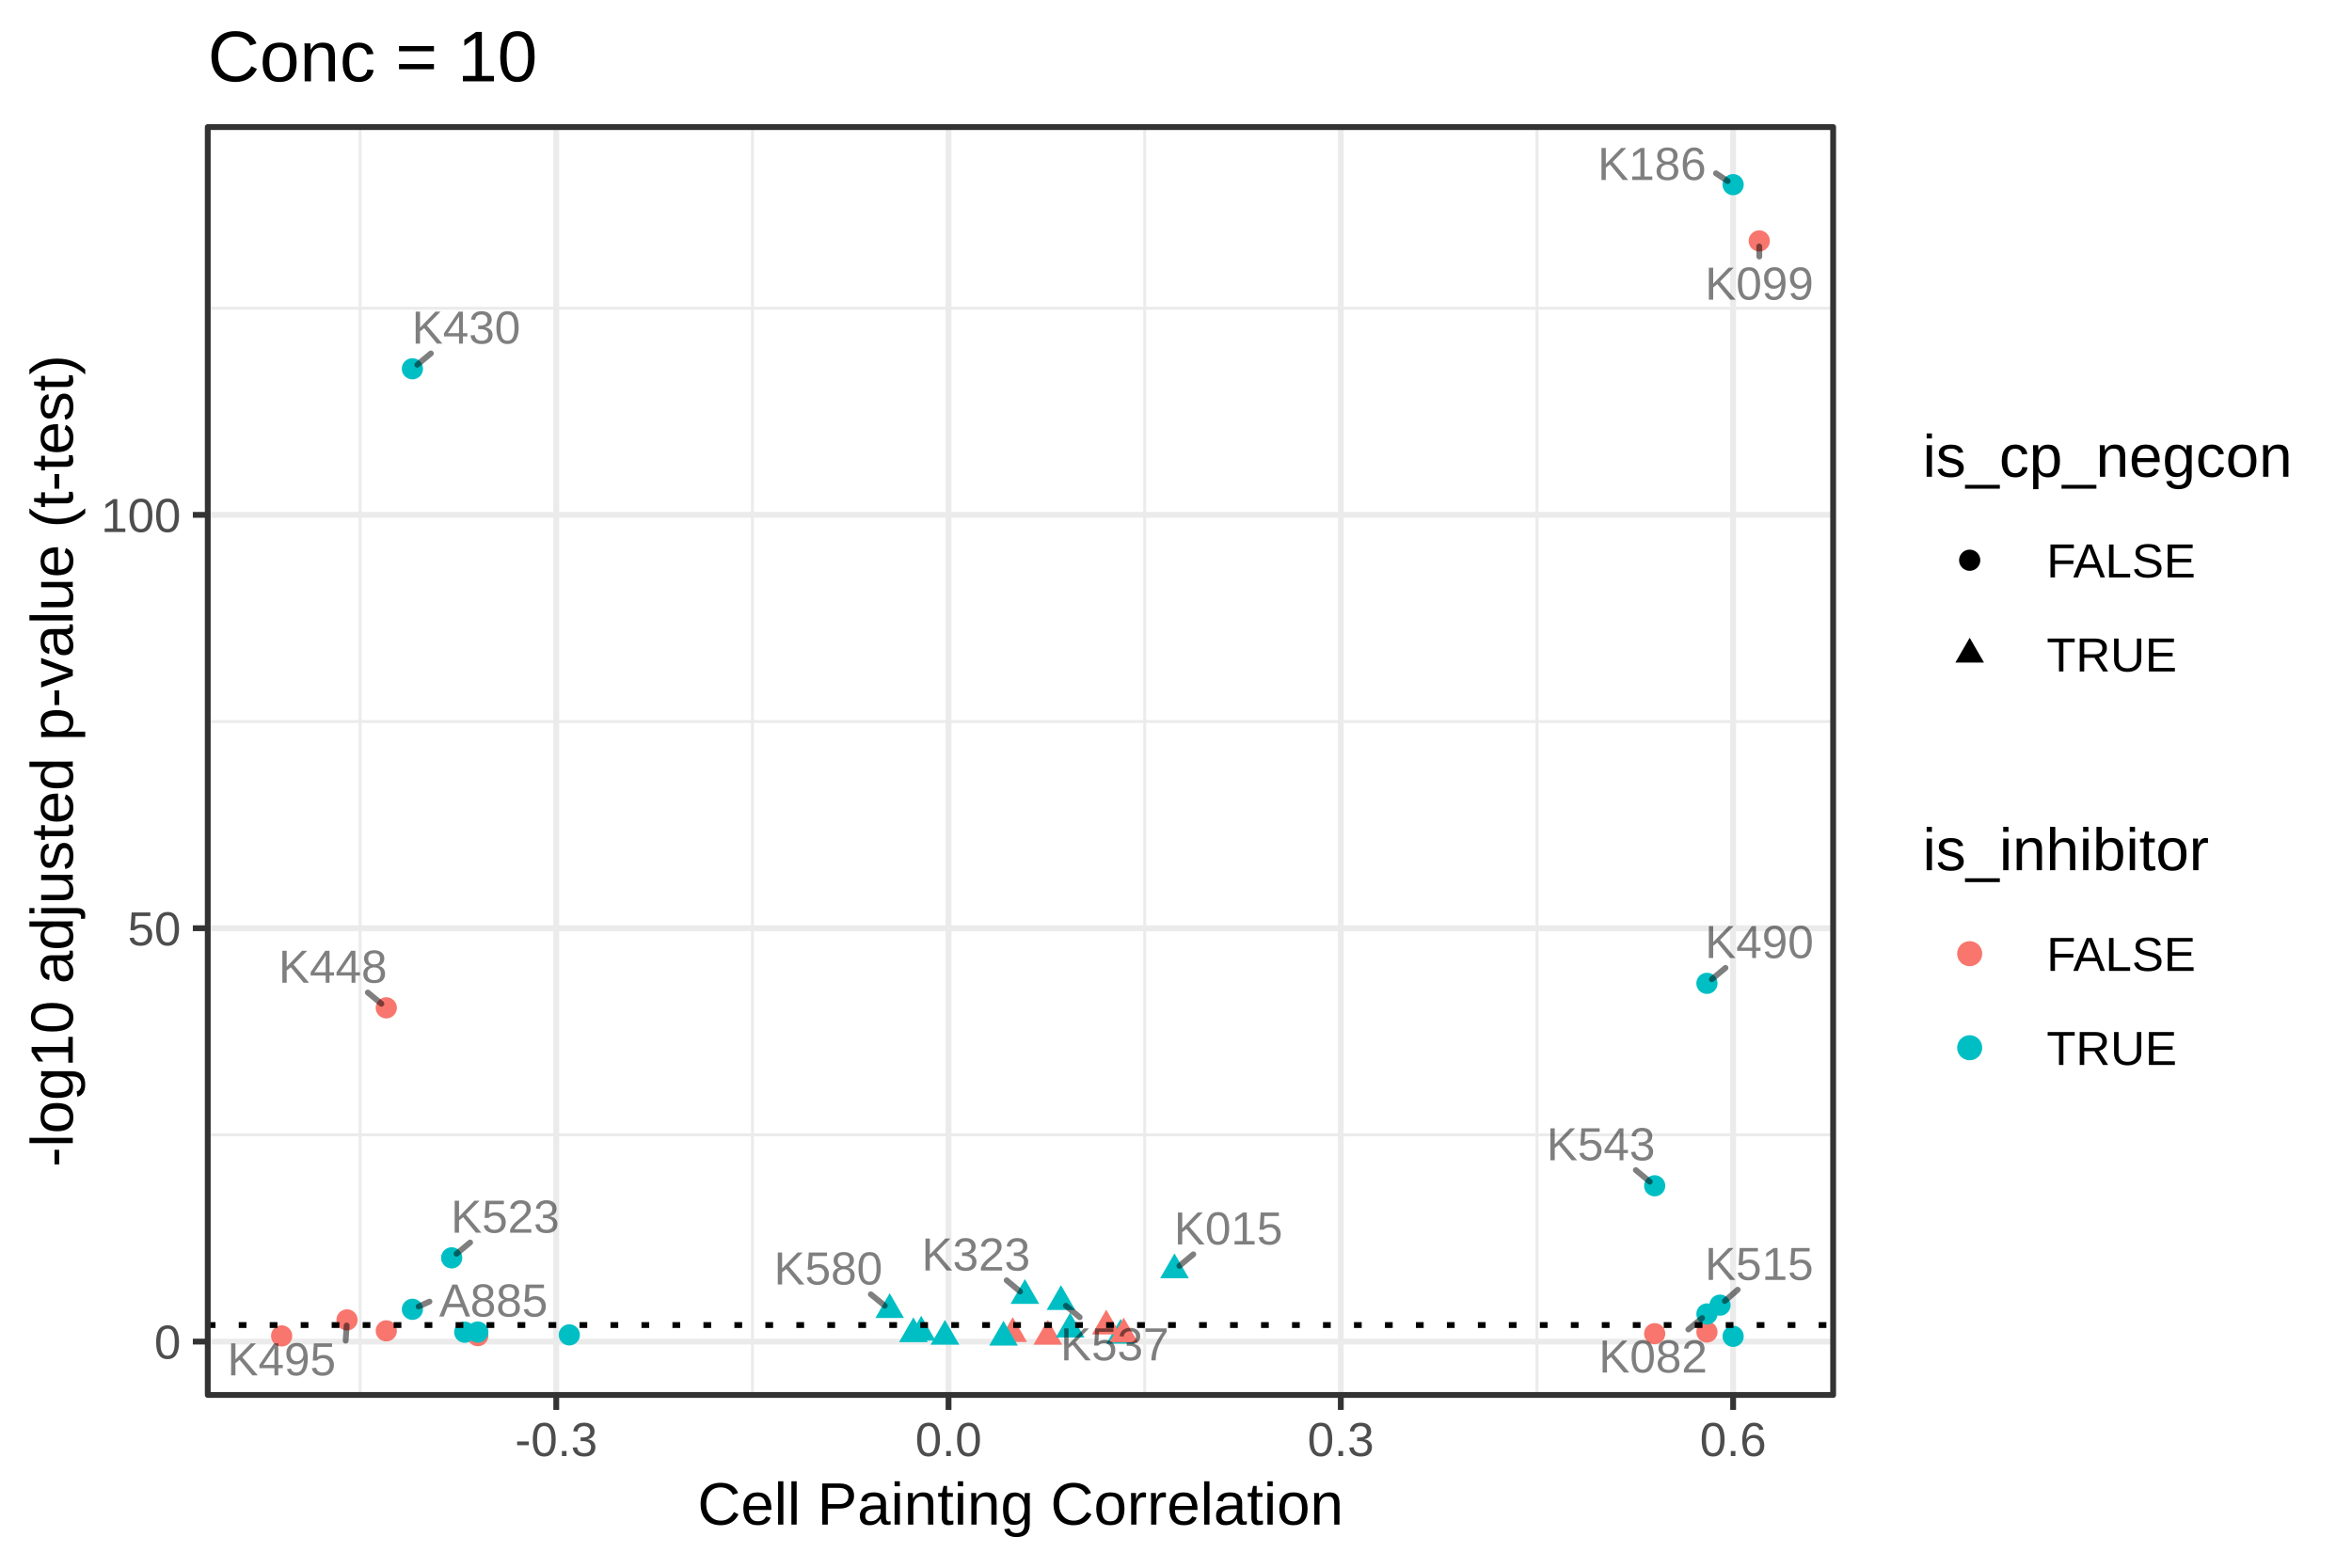
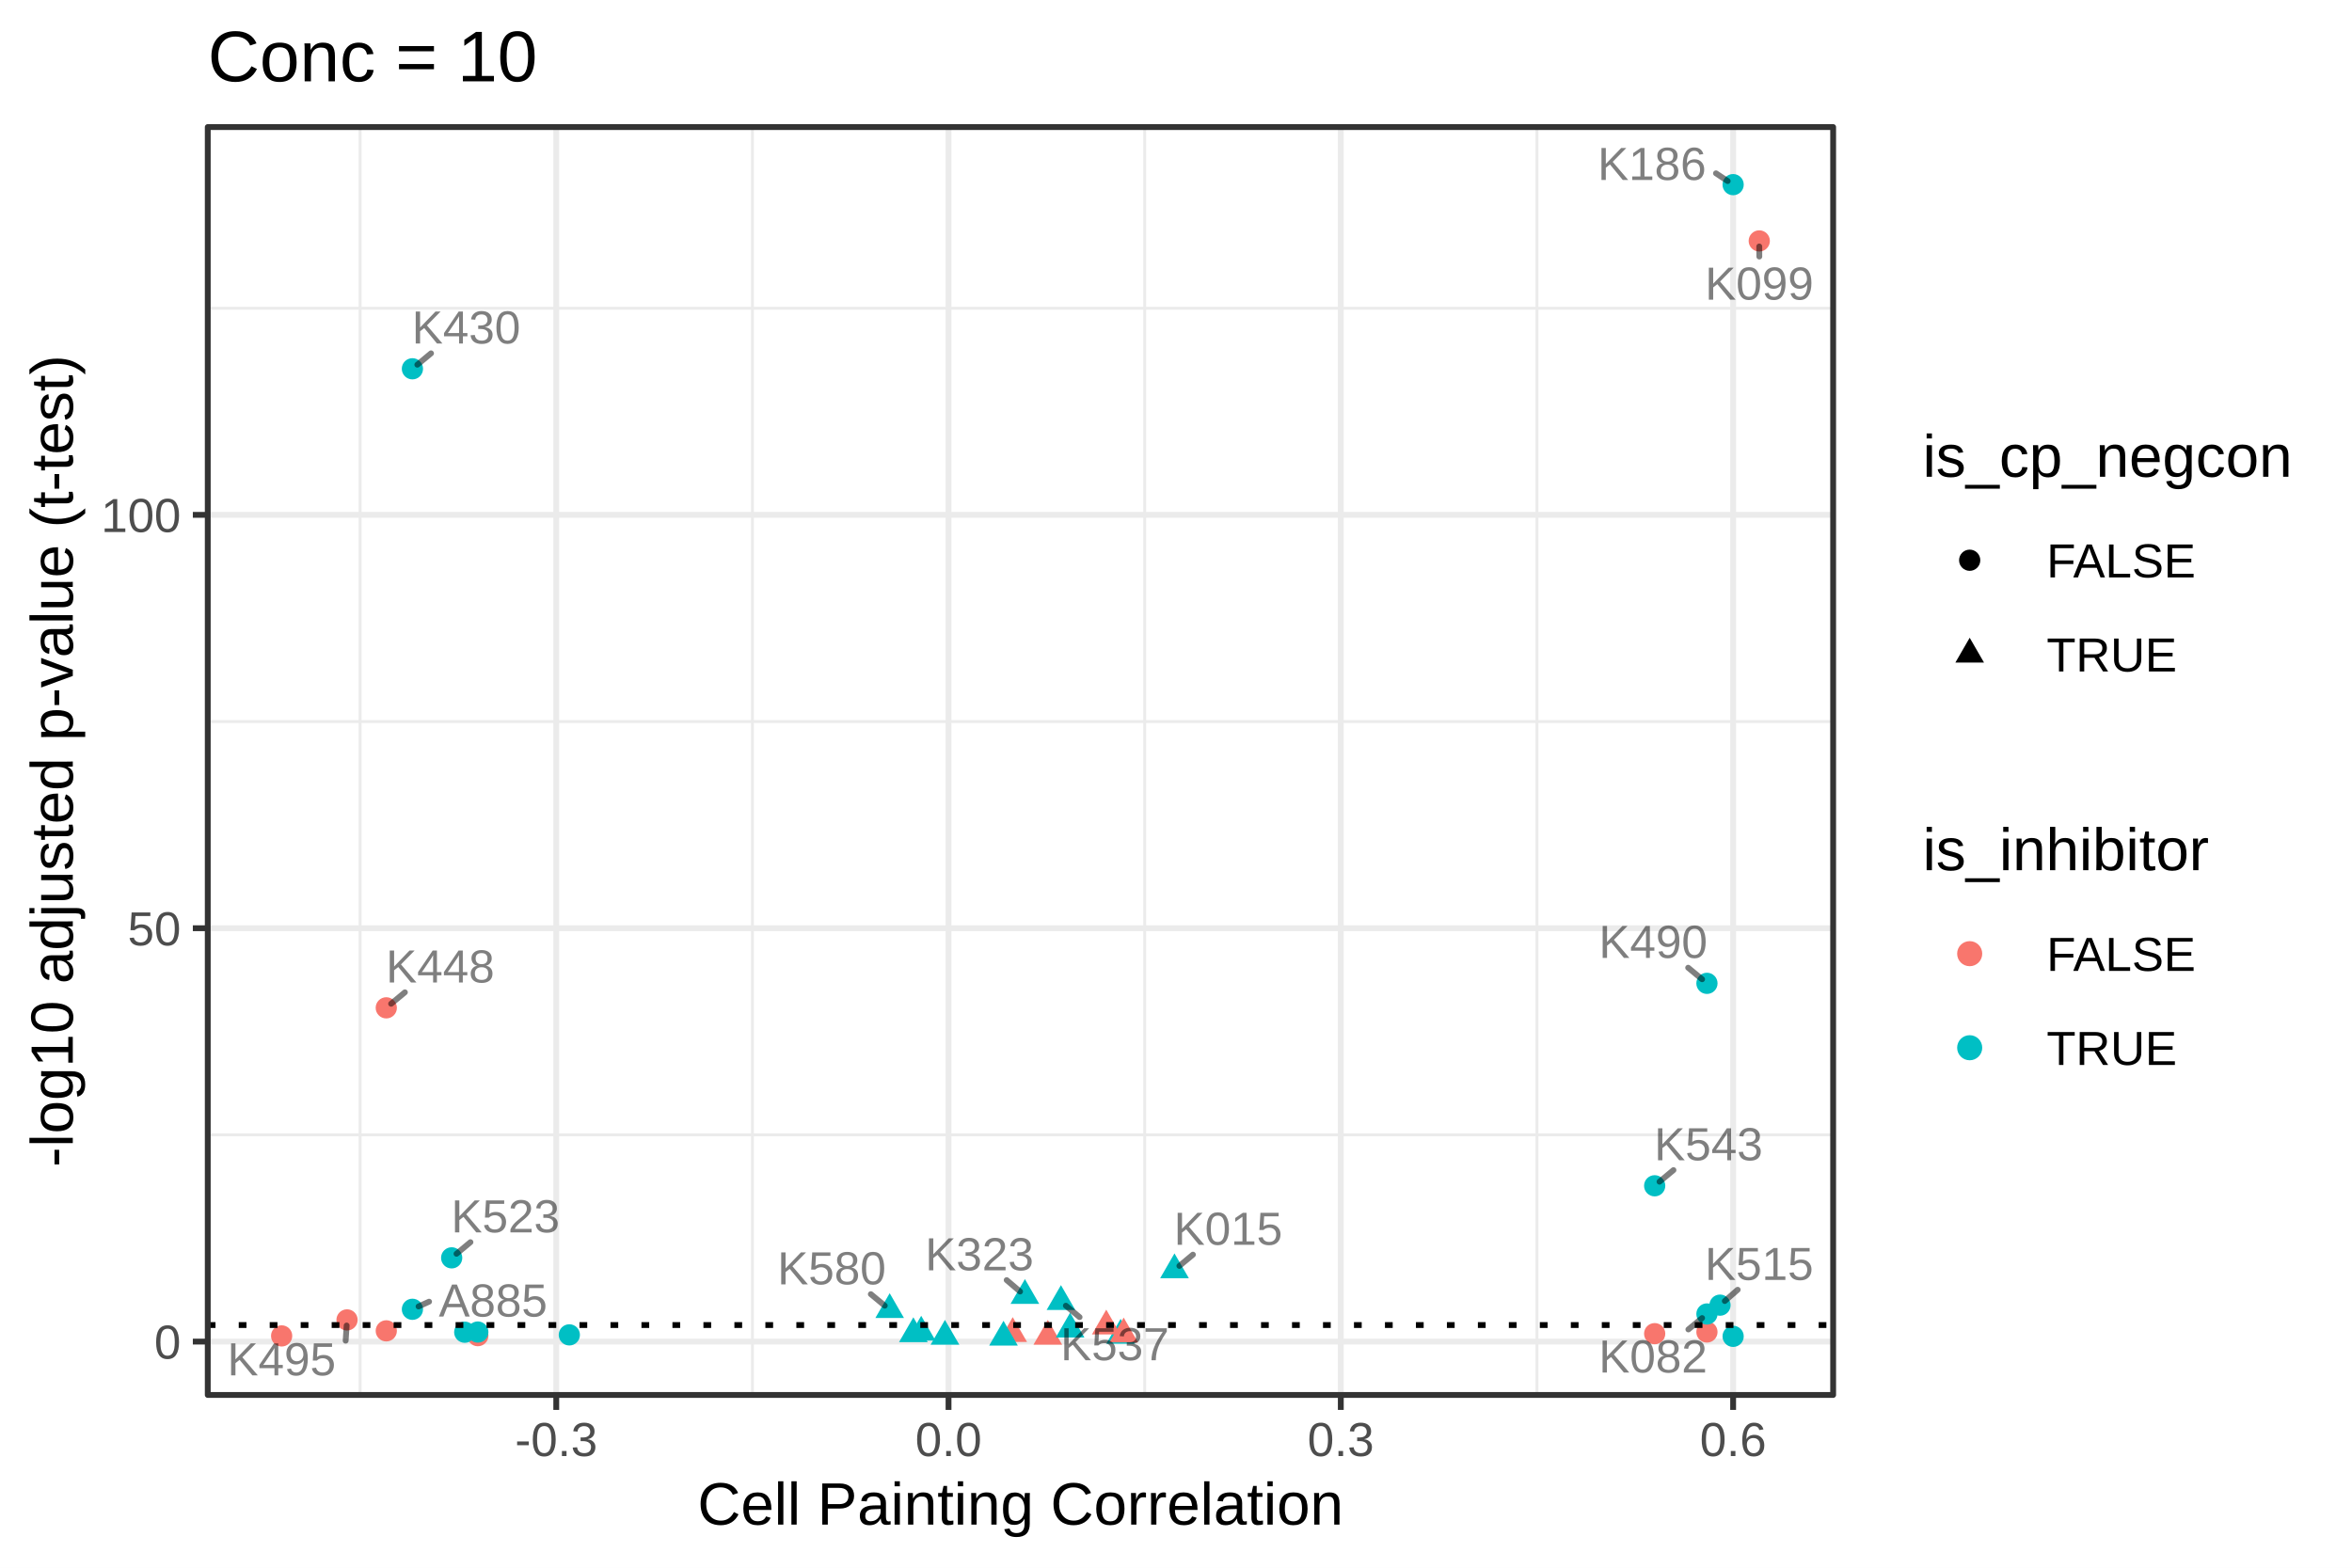
<svg xmlns="http://www.w3.org/2000/svg" class="svglite" width="432.00pt" height="288.00pt" viewBox="0 0 432.00 288.00">
  <defs>
    <style type="text/css">
    .svglite line, .svglite polyline, .svglite polygon, .svglite path, .svglite rect, .svglite circle {
      fill: none;
      stroke: #000000;
      stroke-linecap: round;
      stroke-linejoin: round;
      stroke-miterlimit: 10.00;
+     }
+     .svglite text {
+       white-space: pre;
    }
  </style>
  </defs>
  <rect width="100%" height="100%" style="stroke: none; fill: #FFFFFF;" />
  <defs>
    <clipPath id="cpMC4wMHw0MzIuMDB8MC4wMHwyODguMDA=">
      <rect x="0.00" y="0.00" width="432.00" height="288.00" />
    </clipPath>
  </defs>
  <g clip-path="url(#cpMC4wMHw0MzIuMDB8MC4wMHwyODguMDA=)">
    <rect x="0.00" y="0.00" width="432.00" height="288.00" style="stroke-width: 1.07; stroke: #FFFFFF; fill: #FFFFFF;" />
    <rect x="38.16" y="23.34" width="298.54" height="232.93" style="stroke-width: 1.07; stroke: none; fill: #FFFFFF;" />
    <polyline points="38.16,208.49 336.70,208.49 " style="stroke-width: 0.53; stroke: #EBEBEB; stroke-linecap: butt;" />
    <polyline points="38.16,132.56 336.70,132.56 " style="stroke-width: 0.53; stroke: #EBEBEB; stroke-linecap: butt;" />
    <polyline points="38.16,56.63 336.70,56.63 " style="stroke-width: 0.53; stroke: #EBEBEB; stroke-linecap: butt;" />
    <polyline points="66.14,256.27 66.14,23.34 " style="stroke-width: 0.53; stroke: #EBEBEB; stroke-linecap: butt;" />
    <polyline points="138.20,256.27 138.20,23.34 " style="stroke-width: 0.53; stroke: #EBEBEB; stroke-linecap: butt;" />
    <polyline points="210.25,256.27 210.25,23.34 " style="stroke-width: 0.53; stroke: #EBEBEB; stroke-linecap: butt;" />
    <polyline points="282.30,256.27 282.30,23.34 " style="stroke-width: 0.53; stroke: #EBEBEB; stroke-linecap: butt;" />
    <polyline points="38.16,246.46 336.70,246.46 " style="stroke-width: 1.07; stroke: #EBEBEB; stroke-linecap: butt;" />
    <polyline points="38.16,170.52 336.70,170.52 " style="stroke-width: 1.07; stroke: #EBEBEB; stroke-linecap: butt;" />
    <polyline points="38.16,94.59 336.70,94.59 " style="stroke-width: 1.07; stroke: #EBEBEB; stroke-linecap: butt;" />
    <polyline points="102.17,256.27 102.17,23.34 " style="stroke-width: 1.07; stroke: #EBEBEB; stroke-linecap: butt;" />
    <polyline points="174.22,256.27 174.22,23.34 " style="stroke-width: 1.07; stroke: #EBEBEB; stroke-linecap: butt;" />
    <polyline points="246.27,256.27 246.27,23.34 " style="stroke-width: 1.07; stroke: #EBEBEB; stroke-linecap: butt;" />
    <polyline points="318.33,256.27 318.33,23.34 " style="stroke-width: 1.07; stroke: #EBEBEB; stroke-linecap: butt;" />
    <circle cx="318.33" cy="245.50" r="1.95" style="stroke-width: 0.71; stroke: none; fill: #00BFC4;" />
    <circle cx="75.75" cy="240.53" r="1.95" style="stroke-width: 0.71; stroke: none; fill: #00BFC4;" />
    <polygon points="215.72,230.26 218.36,234.82 213.09,234.82 " style="stroke-width: 0.71; stroke: none; fill: #00BFC4;" />
    <circle cx="104.57" cy="245.23" r="1.95" style="stroke-width: 0.71; stroke: none; fill: #00BFC4;" />
    <circle cx="313.52" cy="244.70" r="1.95" style="stroke-width: 0.71; stroke: none; fill: #F8766D;" />
    <circle cx="313.52" cy="241.39" r="1.95" style="stroke-width: 0.71; stroke: none; fill: #00BFC4;" />
    <polygon points="205.83,242.29 208.46,246.85 203.20,246.85 " style="stroke-width: 0.71; stroke: none; fill: #00BFC4;" />
    <circle cx="323.13" cy="44.26" r="1.95" style="stroke-width: 0.71; stroke: none; fill: #F8766D;" />
    <polygon points="192.46,242.47 195.09,247.03 189.82,247.03 " style="stroke-width: 0.71; stroke: none; fill: #F8766D;" />
    <circle cx="51.73" cy="245.42" r="1.95" style="stroke-width: 0.71; stroke: none; fill: #F8766D;" />
    <polygon points="167.76,242.00 170.40,246.56 165.13,246.56 " style="stroke-width: 0.71; stroke: none; fill: #00BFC4;" />
    <circle cx="87.76" cy="245.37" r="1.95" style="stroke-width: 0.71; stroke: none; fill: #F8766D;" />
    <circle cx="318.33" cy="33.92" r="1.95" style="stroke-width: 0.71; stroke: none; fill: #00BFC4;" />
    <polygon points="186.01,241.97 188.64,246.53 183.38,246.53 " style="stroke-width: 0.71; stroke: none; fill: #F8766D;" />
    <polygon points="188.25,234.98 190.88,239.54 185.61,239.54 " style="stroke-width: 0.71; stroke: none; fill: #00BFC4;" />
    <circle cx="87.76" cy="244.71" r="1.95" style="stroke-width: 0.71; stroke: none; fill: #00BFC4;" />
    <polygon points="184.32,242.64 186.95,247.20 181.68,247.20 " style="stroke-width: 0.71; stroke: none; fill: #00BFC4;" />
    <circle cx="75.75" cy="67.75" r="1.95" style="stroke-width: 0.71; stroke: none; fill: #00BFC4;" />
    <circle cx="70.95" cy="185.15" r="1.95" style="stroke-width: 0.71; stroke: none; fill: #F8766D;" />
    <circle cx="313.52" cy="180.65" r="1.95" style="stroke-width: 0.71; stroke: none; fill: #00BFC4;" />
    <circle cx="63.74" cy="242.48" r="1.95" style="stroke-width: 0.71; stroke: none; fill: #F8766D;" />
    <circle cx="315.92" cy="239.77" r="1.95" style="stroke-width: 0.71; stroke: none; fill: #00BFC4;" />
    <circle cx="82.96" cy="231.08" r="1.95" style="stroke-width: 0.71; stroke: none; fill: #00BFC4;" />
    <polygon points="194.87,236.09 197.50,240.65 192.24,240.65 " style="stroke-width: 0.71; stroke: none; fill: #00BFC4;" />
    <circle cx="303.92" cy="217.84" r="1.95" style="stroke-width: 0.71; stroke: none; fill: #00BFC4;" />
    <polygon points="169.20,241.72 171.83,246.28 166.57,246.28 " style="stroke-width: 0.71; stroke: none; fill: #00BFC4;" />
    <polygon points="163.41,237.57 166.04,242.13 160.78,242.13 " style="stroke-width: 0.71; stroke: none; fill: #00BFC4;" />
    <polygon points="196.55,241.15 199.18,245.71 193.92,245.71 " style="stroke-width: 0.71; stroke: none; fill: #00BFC4;" />
    <polygon points="203.19,240.59 205.82,245.15 200.56,245.15 " style="stroke-width: 0.71; stroke: none; fill: #F8766D;" />
    <circle cx="303.92" cy="245.01" r="1.95" style="stroke-width: 0.71; stroke: none; fill: #F8766D;" />
    <polygon points="206.39,242.05 209.02,246.61 203.76,246.61 " style="stroke-width: 0.71; stroke: none; fill: #F8766D;" />
    <polygon points="173.56,242.47 176.20,247.03 170.93,247.03 " style="stroke-width: 0.71; stroke: none; fill: #00BFC4;" />
    <circle cx="70.95" cy="244.49" r="1.95" style="stroke-width: 0.71; stroke: none; fill: #F8766D;" />
    <circle cx="85.36" cy="244.74" r="1.95" style="stroke-width: 0.71; stroke: none; fill: #00BFC4;" />
-     <line x1="78.88" y1="239.12" x2="76.89" y2="240.02" style="stroke-width: 1.07; stroke: #000000; stroke-opacity: 0.50;" />
-     <line x1="219.18" y1="230.43" x2="216.62" y2="232.56" style="stroke-width: 1.07; stroke: #000000; stroke-opacity: 0.50;" />
+     <line x1="78.81" y1="239.13" x2="76.88" y2="240.01" style="stroke-width: 1.07; stroke: #000000; stroke-opacity: 0.50;" />
+     <line x1="219.11" y1="230.49" x2="216.62" y2="232.56" style="stroke-width: 1.07; stroke: #000000; stroke-opacity: 0.50;" />
    <line x1="310.11" y1="244.23" x2="312.63" y2="242.14" style="stroke-width: 1.07; stroke: #000000; stroke-opacity: 0.50;" />
    <line x1="323.14" y1="47.13" x2="323.13" y2="45.28" style="stroke-width: 1.07; stroke: #000000; stroke-opacity: 0.50;" />
    <line x1="315.18" y1="31.84" x2="317.33" y2="33.26" style="stroke-width: 1.07; stroke: #000000; stroke-opacity: 0.50;" />
-     <line x1="184.90" y1="235.21" x2="187.36" y2="237.27" style="stroke-width: 1.07; stroke: #000000; stroke-opacity: 0.50;" />
-     <line x1="79.14" y1="64.93" x2="76.65" y2="67.00" style="stroke-width: 1.07; stroke: #000000; stroke-opacity: 0.50;" />
-     <line x1="67.56" y1="182.34" x2="70.05" y2="184.40" style="stroke-width: 1.07; stroke: #000000; stroke-opacity: 0.50;" />
-     <line x1="316.93" y1="177.81" x2="314.42" y2="179.90" style="stroke-width: 1.07; stroke: #000000; stroke-opacity: 0.50;" />
+     <line x1="184.90" y1="235.17" x2="187.36" y2="237.27" style="stroke-width: 1.07; stroke: #000000; stroke-opacity: 0.50;" />
+     <line x1="79.17" y1="64.91" x2="76.65" y2="67.00" style="stroke-width: 1.07; stroke: #000000; stroke-opacity: 0.50;" />
+     <line x1="74.37" y1="182.30" x2="71.84" y2="184.40" style="stroke-width: 1.07; stroke: #000000; stroke-opacity: 0.50;" />
+     <line x1="310.07" y1="177.78" x2="312.63" y2="179.90" style="stroke-width: 1.07; stroke: #000000; stroke-opacity: 0.50;" />
    <line x1="63.49" y1="246.30" x2="63.67" y2="243.51" style="stroke-width: 1.07; stroke: #000000; stroke-opacity: 0.50;" />
    <line x1="319.17" y1="236.94" x2="316.80" y2="239.01" style="stroke-width: 1.07; stroke: #000000; stroke-opacity: 0.50;" />
-     <line x1="86.35" y1="228.26" x2="83.85" y2="230.33" style="stroke-width: 1.07; stroke: #000000; stroke-opacity: 0.50;" />
-     <line x1="198.31" y1="241.99" x2="195.77" y2="239.87" style="stroke-width: 1.07; stroke: #000000; stroke-opacity: 0.50;" />
-     <line x1="300.46" y1="214.96" x2="303.02" y2="217.09" style="stroke-width: 1.07; stroke: #000000; stroke-opacity: 0.50;" />
-     <line x1="159.95" y1="237.78" x2="162.51" y2="239.87" style="stroke-width: 1.07; stroke: #000000; stroke-opacity: 0.50;" />
-     <text x="90.64" y="241.87" text-anchor="middle" style="font-size: 8.54px; fill: #000000; fill-opacity: 0.50; font-family: Arial;" textLength="19.92px" lengthAdjust="spacingAndGlyphs">A885</text>
-     <text x="225.62" y="228.63" text-anchor="middle" style="font-size: 8.54px; fill: #000000; fill-opacity: 0.50; font-family: Arial;" textLength="19.92px" lengthAdjust="spacingAndGlyphs">K015</text>
-     <text x="303.63" y="252.15" text-anchor="middle" style="font-size: 8.54px; fill: #000000; fill-opacity: 0.50; font-family: Arial;" textLength="19.92px" lengthAdjust="spacingAndGlyphs">K082</text>
-     <text x="323.14" y="55.05" text-anchor="middle" style="font-size: 8.54px; fill: #000000; fill-opacity: 0.50; font-family: Arial;" textLength="19.92px" lengthAdjust="spacingAndGlyphs">K099</text>
-     <text x="303.42" y="33.06" text-anchor="middle" style="font-size: 8.54px; fill: #000000; fill-opacity: 0.50; font-family: Arial;" textLength="19.92px" lengthAdjust="spacingAndGlyphs">K186</text>
-     <text x="179.26" y="233.41" text-anchor="middle" style="font-size: 8.54px; fill: #000000; fill-opacity: 0.50; font-family: Arial;" textLength="19.92px" lengthAdjust="spacingAndGlyphs">K323</text>
-     <text x="85.62" y="63.13" text-anchor="middle" style="font-size: 8.54px; fill: #000000; fill-opacity: 0.50; font-family: Arial;" textLength="19.92px" lengthAdjust="spacingAndGlyphs">K430</text>
-     <text x="61.13" y="180.54" text-anchor="middle" style="font-size: 8.54px; fill: #000000; fill-opacity: 0.50; font-family: Arial;" textLength="19.92px" lengthAdjust="spacingAndGlyphs">K448</text>
-     <text x="323.14" y="176.01" text-anchor="middle" style="font-size: 8.54px; fill: #000000; fill-opacity: 0.50; font-family: Arial;" textLength="19.92px" lengthAdjust="spacingAndGlyphs">K490</text>
-     <text x="51.72" y="252.67" text-anchor="middle" style="font-size: 8.54px; fill: #000000; fill-opacity: 0.50; font-family: Arial;" textLength="19.92px" lengthAdjust="spacingAndGlyphs">K495</text>
-     <text x="323.11" y="235.14" text-anchor="middle" style="font-size: 8.54px; fill: #000000; fill-opacity: 0.50; font-family: Arial;" textLength="19.92px" lengthAdjust="spacingAndGlyphs">K515</text>
-     <text x="92.78" y="226.46" text-anchor="middle" style="font-size: 8.54px; fill: #000000; fill-opacity: 0.50; font-family: Arial;" textLength="19.92px" lengthAdjust="spacingAndGlyphs">K523</text>
-     <text x="204.74" y="249.91" text-anchor="middle" style="font-size: 8.54px; fill: #000000; fill-opacity: 0.50; font-family: Arial;" textLength="19.92px" lengthAdjust="spacingAndGlyphs">K537</text>
-     <text x="294.04" y="213.16" text-anchor="middle" style="font-size: 8.54px; fill: #000000; fill-opacity: 0.50; font-family: Arial;" textLength="19.92px" lengthAdjust="spacingAndGlyphs">K543</text>
-     <text x="152.13" y="235.98" text-anchor="middle" style="font-size: 8.54px; fill: #000000; fill-opacity: 0.50; font-family: Arial;" textLength="19.92px" lengthAdjust="spacingAndGlyphs">K580</text>
+     <line x1="86.41" y1="228.20" x2="83.85" y2="230.33" style="stroke-width: 1.07; stroke: #000000; stroke-opacity: 0.50;" />
+     <line x1="198.29" y1="241.97" x2="195.77" y2="239.87" style="stroke-width: 1.07; stroke: #000000; stroke-opacity: 0.50;" />
+     <line x1="307.37" y1="214.96" x2="304.81" y2="217.09" style="stroke-width: 1.07; stroke: #000000; stroke-opacity: 0.50;" />
+     <line x1="159.95" y1="237.75" x2="162.51" y2="239.87" style="stroke-width: 1.07; stroke: #000000; stroke-opacity: 0.50;" />
+     <text x="90.57" y="241.87" text-anchor="middle" style="font-size: 8.54px;fill: #000000; fill-opacity: 0.50; font-family: &quot;Arial&quot;;" textLength="19.92px" lengthAdjust="spacingAndGlyphs">A885</text>
+     <text x="225.58" y="228.69" text-anchor="middle" style="font-size: 8.54px;fill: #000000; fill-opacity: 0.50; font-family: &quot;Arial&quot;;" textLength="19.92px" lengthAdjust="spacingAndGlyphs">K015</text>
+     <text x="303.62" y="252.15" text-anchor="middle" style="font-size: 8.54px;fill: #000000; fill-opacity: 0.50; font-family: &quot;Arial&quot;;" textLength="19.92px" lengthAdjust="spacingAndGlyphs">K082</text>
+     <text x="323.14" y="55.05" text-anchor="middle" style="font-size: 8.54px;fill: #000000; fill-opacity: 0.50; font-family: &quot;Arial&quot;;" textLength="19.92px" lengthAdjust="spacingAndGlyphs">K099</text>
+     <text x="303.42" y="33.06" text-anchor="middle" style="font-size: 8.54px;fill: #000000; fill-opacity: 0.50; font-family: &quot;Arial&quot;;" textLength="19.92px" lengthAdjust="spacingAndGlyphs">K186</text>
+     <text x="179.90" y="233.37" text-anchor="middle" style="font-size: 8.54px;fill: #000000; fill-opacity: 0.50; font-family: &quot;Arial&quot;;" textLength="19.92px" lengthAdjust="spacingAndGlyphs">K323</text>
+     <text x="85.63" y="63.11" text-anchor="middle" style="font-size: 8.54px;fill: #000000; fill-opacity: 0.50; font-family: &quot;Arial&quot;;" textLength="19.92px" lengthAdjust="spacingAndGlyphs">K430</text>
+     <text x="80.86" y="180.50" text-anchor="middle" style="font-size: 8.54px;fill: #000000; fill-opacity: 0.50; font-family: &quot;Arial&quot;;" textLength="19.92px" lengthAdjust="spacingAndGlyphs">K448</text>
+     <text x="303.64" y="175.98" text-anchor="middle" style="font-size: 8.54px;fill: #000000; fill-opacity: 0.50; font-family: &quot;Arial&quot;;" textLength="19.92px" lengthAdjust="spacingAndGlyphs">K490</text>
+     <text x="51.72" y="252.67" text-anchor="middle" style="font-size: 8.54px;fill: #000000; fill-opacity: 0.50; font-family: &quot;Arial&quot;;" textLength="19.92px" lengthAdjust="spacingAndGlyphs">K495</text>
+     <text x="323.11" y="235.14" text-anchor="middle" style="font-size: 8.54px;fill: #000000; fill-opacity: 0.50; font-family: &quot;Arial&quot;;" textLength="19.92px" lengthAdjust="spacingAndGlyphs">K515</text>
+     <text x="92.84" y="226.40" text-anchor="middle" style="font-size: 8.54px;fill: #000000; fill-opacity: 0.50; font-family: &quot;Arial&quot;;" textLength="19.92px" lengthAdjust="spacingAndGlyphs">K523</text>
+     <text x="204.76" y="249.89" text-anchor="middle" style="font-size: 8.54px;fill: #000000; fill-opacity: 0.50; font-family: &quot;Arial&quot;;" textLength="19.92px" lengthAdjust="spacingAndGlyphs">K537</text>
+     <text x="313.81" y="213.16" text-anchor="middle" style="font-size: 8.54px;fill: #000000; fill-opacity: 0.50; font-family: &quot;Arial&quot;;" textLength="19.92px" lengthAdjust="spacingAndGlyphs">K543</text>
+     <text x="152.76" y="235.95" text-anchor="middle" style="font-size: 8.54px;fill: #000000; fill-opacity: 0.50; font-family: &quot;Arial&quot;;" textLength="19.92px" lengthAdjust="spacingAndGlyphs">K580</text>
    <line x1="38.16" y1="243.42" x2="336.70" y2="243.42" style="stroke-width: 1.07; stroke-dasharray: 1.42,4.27; stroke-linecap: butt;" />
    <rect x="38.16" y="23.34" width="298.54" height="232.93" style="stroke-width: 1.07; stroke: #333333;" />
-     <text x="33.23" y="249.61" text-anchor="end" style="font-size: 8.80px; fill: #4D4D4D; font-family: Arial;" textLength="4.90px" lengthAdjust="spacingAndGlyphs">0</text>
-     <text x="33.23" y="173.68" text-anchor="end" style="font-size: 8.80px; fill: #4D4D4D; font-family: Arial;" textLength="9.79px" lengthAdjust="spacingAndGlyphs">50</text>
-     <text x="33.23" y="97.74" text-anchor="end" style="font-size: 8.80px; fill: #4D4D4D; font-family: Arial;" textLength="14.69px" lengthAdjust="spacingAndGlyphs">100</text>
+     <text x="33.23" y="249.61" text-anchor="end" style="font-size: 8.80px;fill: #4D4D4D; font-family: &quot;Arial&quot;;" textLength="4.90px" lengthAdjust="spacingAndGlyphs">0</text>
+     <text x="33.23" y="173.68" text-anchor="end" style="font-size: 8.80px;fill: #4D4D4D; font-family: &quot;Arial&quot;;" textLength="9.79px" lengthAdjust="spacingAndGlyphs">50</text>
+     <text x="33.23" y="97.74" text-anchor="end" style="font-size: 8.80px;fill: #4D4D4D; font-family: &quot;Arial&quot;;" textLength="14.69px" lengthAdjust="spacingAndGlyphs">100</text>
    <polyline points="35.42,246.46 38.16,246.46 " style="stroke-width: 1.07; stroke: #333333; stroke-linecap: butt;" />
    <polyline points="35.42,170.52 38.16,170.52 " style="stroke-width: 1.07; stroke: #333333; stroke-linecap: butt;" />
    <polyline points="35.42,94.59 38.16,94.59 " style="stroke-width: 1.07; stroke: #333333; stroke-linecap: butt;" />
    <polyline points="102.17,259.01 102.17,256.27 " style="stroke-width: 1.07; stroke: #333333; stroke-linecap: butt;" />
    <polyline points="174.22,259.01 174.22,256.27 " style="stroke-width: 1.07; stroke: #333333; stroke-linecap: butt;" />
    <polyline points="246.27,259.01 246.27,256.27 " style="stroke-width: 1.07; stroke: #333333; stroke-linecap: butt;" />
    <polyline points="318.33,259.01 318.33,256.27 " style="stroke-width: 1.07; stroke: #333333; stroke-linecap: butt;" />
-     <text x="102.17" y="267.50" text-anchor="middle" style="font-size: 8.80px; fill: #4D4D4D; font-family: Arial;" textLength="15.16px" lengthAdjust="spacingAndGlyphs">-0.3</text>
-     <text x="174.22" y="267.50" text-anchor="middle" style="font-size: 8.80px; fill: #4D4D4D; font-family: Arial;" textLength="12.23px" lengthAdjust="spacingAndGlyphs">0.0</text>
-     <text x="246.27" y="267.50" text-anchor="middle" style="font-size: 8.80px; fill: #4D4D4D; font-family: Arial;" textLength="12.23px" lengthAdjust="spacingAndGlyphs">0.3</text>
-     <text x="318.33" y="267.50" text-anchor="middle" style="font-size: 8.80px; fill: #4D4D4D; font-family: Arial;" textLength="12.23px" lengthAdjust="spacingAndGlyphs">0.6</text>
-     <text x="187.43" y="280.09" text-anchor="middle" style="font-size: 11.00px; font-family: Arial;" textLength="118.61px" lengthAdjust="spacingAndGlyphs">Cell Painting Correlation</text>
-     <text transform="translate(13.37,139.80) rotate(-90)" text-anchor="middle" style="font-size: 11.00px; font-family: Arial;" textLength="149.20px" lengthAdjust="spacingAndGlyphs">-log10 adjusted p-value (t-test)</text>
+     <text x="102.17" y="267.50" text-anchor="middle" style="font-size: 8.80px;fill: #4D4D4D; font-family: &quot;Arial&quot;;" textLength="15.16px" lengthAdjust="spacingAndGlyphs">-0.3</text>
+     <text x="174.22" y="267.50" text-anchor="middle" style="font-size: 8.80px;fill: #4D4D4D; font-family: &quot;Arial&quot;;" textLength="12.23px" lengthAdjust="spacingAndGlyphs">0.0</text>
+     <text x="246.27" y="267.50" text-anchor="middle" style="font-size: 8.80px;fill: #4D4D4D; font-family: &quot;Arial&quot;;" textLength="12.23px" lengthAdjust="spacingAndGlyphs">0.3</text>
+     <text x="318.33" y="267.50" text-anchor="middle" style="font-size: 8.80px;fill: #4D4D4D; font-family: &quot;Arial&quot;;" textLength="12.23px" lengthAdjust="spacingAndGlyphs">0.6</text>
+     <text x="187.43" y="280.09" text-anchor="middle" style="font-size: 11.00px; font-family: &quot;Arial&quot;;" textLength="118.61px" lengthAdjust="spacingAndGlyphs">Cell Painting Correlation</text>
+     <text transform="translate(13.37,139.80) rotate(-90)" text-anchor="middle" style="font-size: 11.00px; font-family: &quot;Arial&quot;;" textLength="149.20px" lengthAdjust="spacingAndGlyphs">-log10 adjusted p-value (t-test)</text>
    <rect x="347.66" y="73.00" width="78.86" height="61.32" style="stroke-width: 1.07; stroke: none; fill: #FFFFFF;" />
-     <text x="353.14" y="87.59" style="font-size: 11.00px; font-family: Arial;" textLength="67.90px" lengthAdjust="spacingAndGlyphs">is_cp_negcon</text>
+     <text x="353.14" y="87.59" style="font-size: 11.00px; font-family: &quot;Arial&quot;;" textLength="67.90px" lengthAdjust="spacingAndGlyphs">is_cp_negcon</text>
    <rect x="353.14" y="94.28" width="17.28" height="17.28" style="stroke-width: 1.07; stroke: none; fill: #FFFFFF;" />
    <circle cx="361.78" cy="102.92" r="1.95" style="stroke-width: 0.71; stroke: none; fill: #000000;" />
    <rect x="353.14" y="111.56" width="17.28" height="17.28" style="stroke-width: 1.07; stroke: none; fill: #FFFFFF;" />
    <polygon points="361.78,117.16 364.41,121.72 359.15,121.72 " style="stroke-width: 0.71; stroke: none; fill: #000000;" />
-     <text x="375.90" y="106.08" style="font-size: 8.80px; font-family: Arial;" textLength="27.87px" lengthAdjust="spacingAndGlyphs">FALSE</text>
-     <text x="375.90" y="123.36" style="font-size: 8.80px; font-family: Arial;" textLength="23.94px" lengthAdjust="spacingAndGlyphs">TRUE</text>
+     <text x="375.90" y="106.08" style="font-size: 8.80px; font-family: &quot;Arial&quot;;" textLength="27.87px" lengthAdjust="spacingAndGlyphs">FALSE</text>
+     <text x="375.90" y="123.36" style="font-size: 8.80px; font-family: &quot;Arial&quot;;" textLength="23.94px" lengthAdjust="spacingAndGlyphs">TRUE</text>
    <rect x="347.66" y="145.28" width="63.54" height="61.32" style="stroke-width: 1.07; stroke: none; fill: #FFFFFF;" />
-     <text x="353.14" y="159.87" style="font-size: 11.00px; font-family: Arial;" textLength="52.58px" lengthAdjust="spacingAndGlyphs">is_inhibitor</text>
+     <text x="353.14" y="159.87" style="font-size: 11.00px; font-family: &quot;Arial&quot;;" textLength="52.58px" lengthAdjust="spacingAndGlyphs">is_inhibitor</text>
    <rect x="353.14" y="166.56" width="17.28" height="17.28" style="stroke-width: 1.07; stroke: none; fill: #FFFFFF;" />
    <circle cx="361.78" cy="175.20" r="1.95" style="stroke-width: 0.71; stroke: #F8766D; fill: #F8766D;" />
    <rect x="353.14" y="183.84" width="17.28" height="17.28" style="stroke-width: 1.07; stroke: none; fill: #FFFFFF;" />
    <circle cx="361.78" cy="192.48" r="1.95" style="stroke-width: 0.71; stroke: #00BFC4; fill: #00BFC4;" />
-     <text x="375.90" y="178.36" style="font-size: 8.80px; font-family: Arial;" textLength="27.87px" lengthAdjust="spacingAndGlyphs">FALSE</text>
-     <text x="375.90" y="195.64" style="font-size: 8.80px; font-family: Arial;" textLength="23.94px" lengthAdjust="spacingAndGlyphs">TRUE</text>
-     <text x="38.16" y="14.94" style="font-size: 13.20px; font-family: Arial;" textLength="60.50px" lengthAdjust="spacingAndGlyphs">Conc = 10</text>
+     <text x="375.90" y="178.36" style="font-size: 8.80px; font-family: &quot;Arial&quot;;" textLength="27.87px" lengthAdjust="spacingAndGlyphs">FALSE</text>
+     <text x="375.90" y="195.64" style="font-size: 8.80px; font-family: &quot;Arial&quot;;" textLength="23.94px" lengthAdjust="spacingAndGlyphs">TRUE</text>
+     <text x="38.16" y="14.94" style="font-size: 13.20px; font-family: &quot;Arial&quot;;" textLength="60.50px" lengthAdjust="spacingAndGlyphs">Conc = 10</text>
  </g>
</svg>
